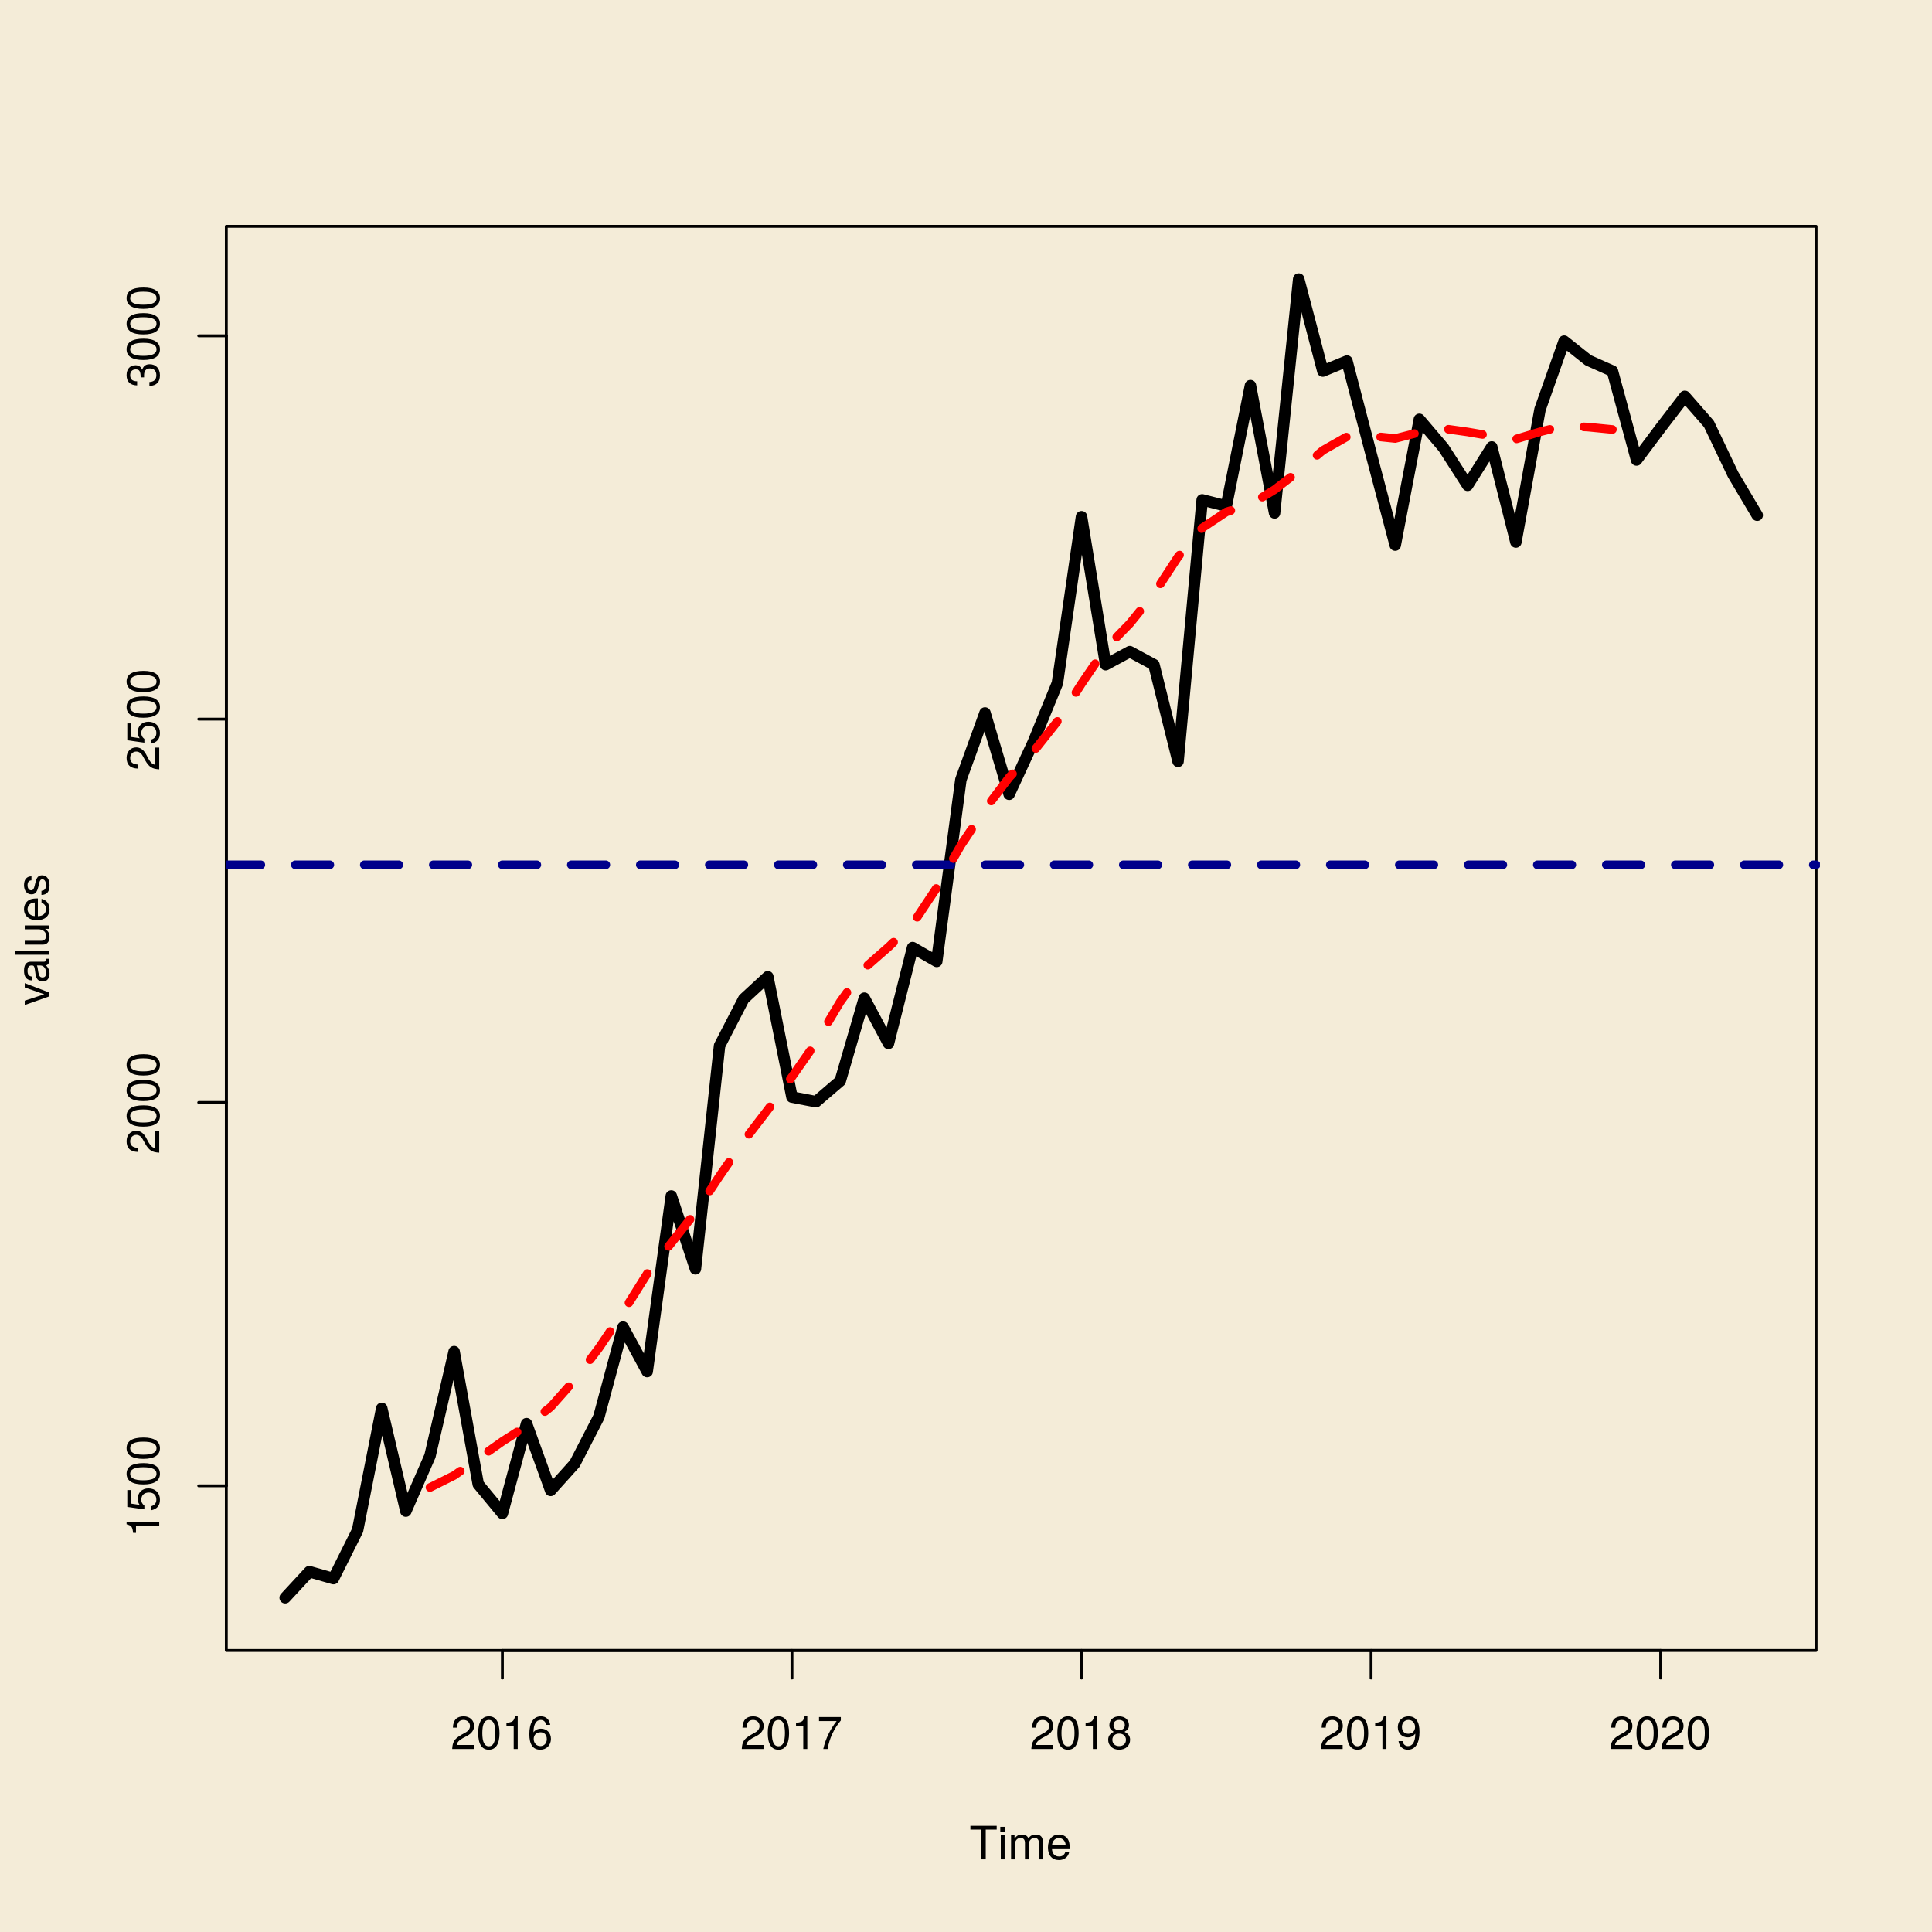
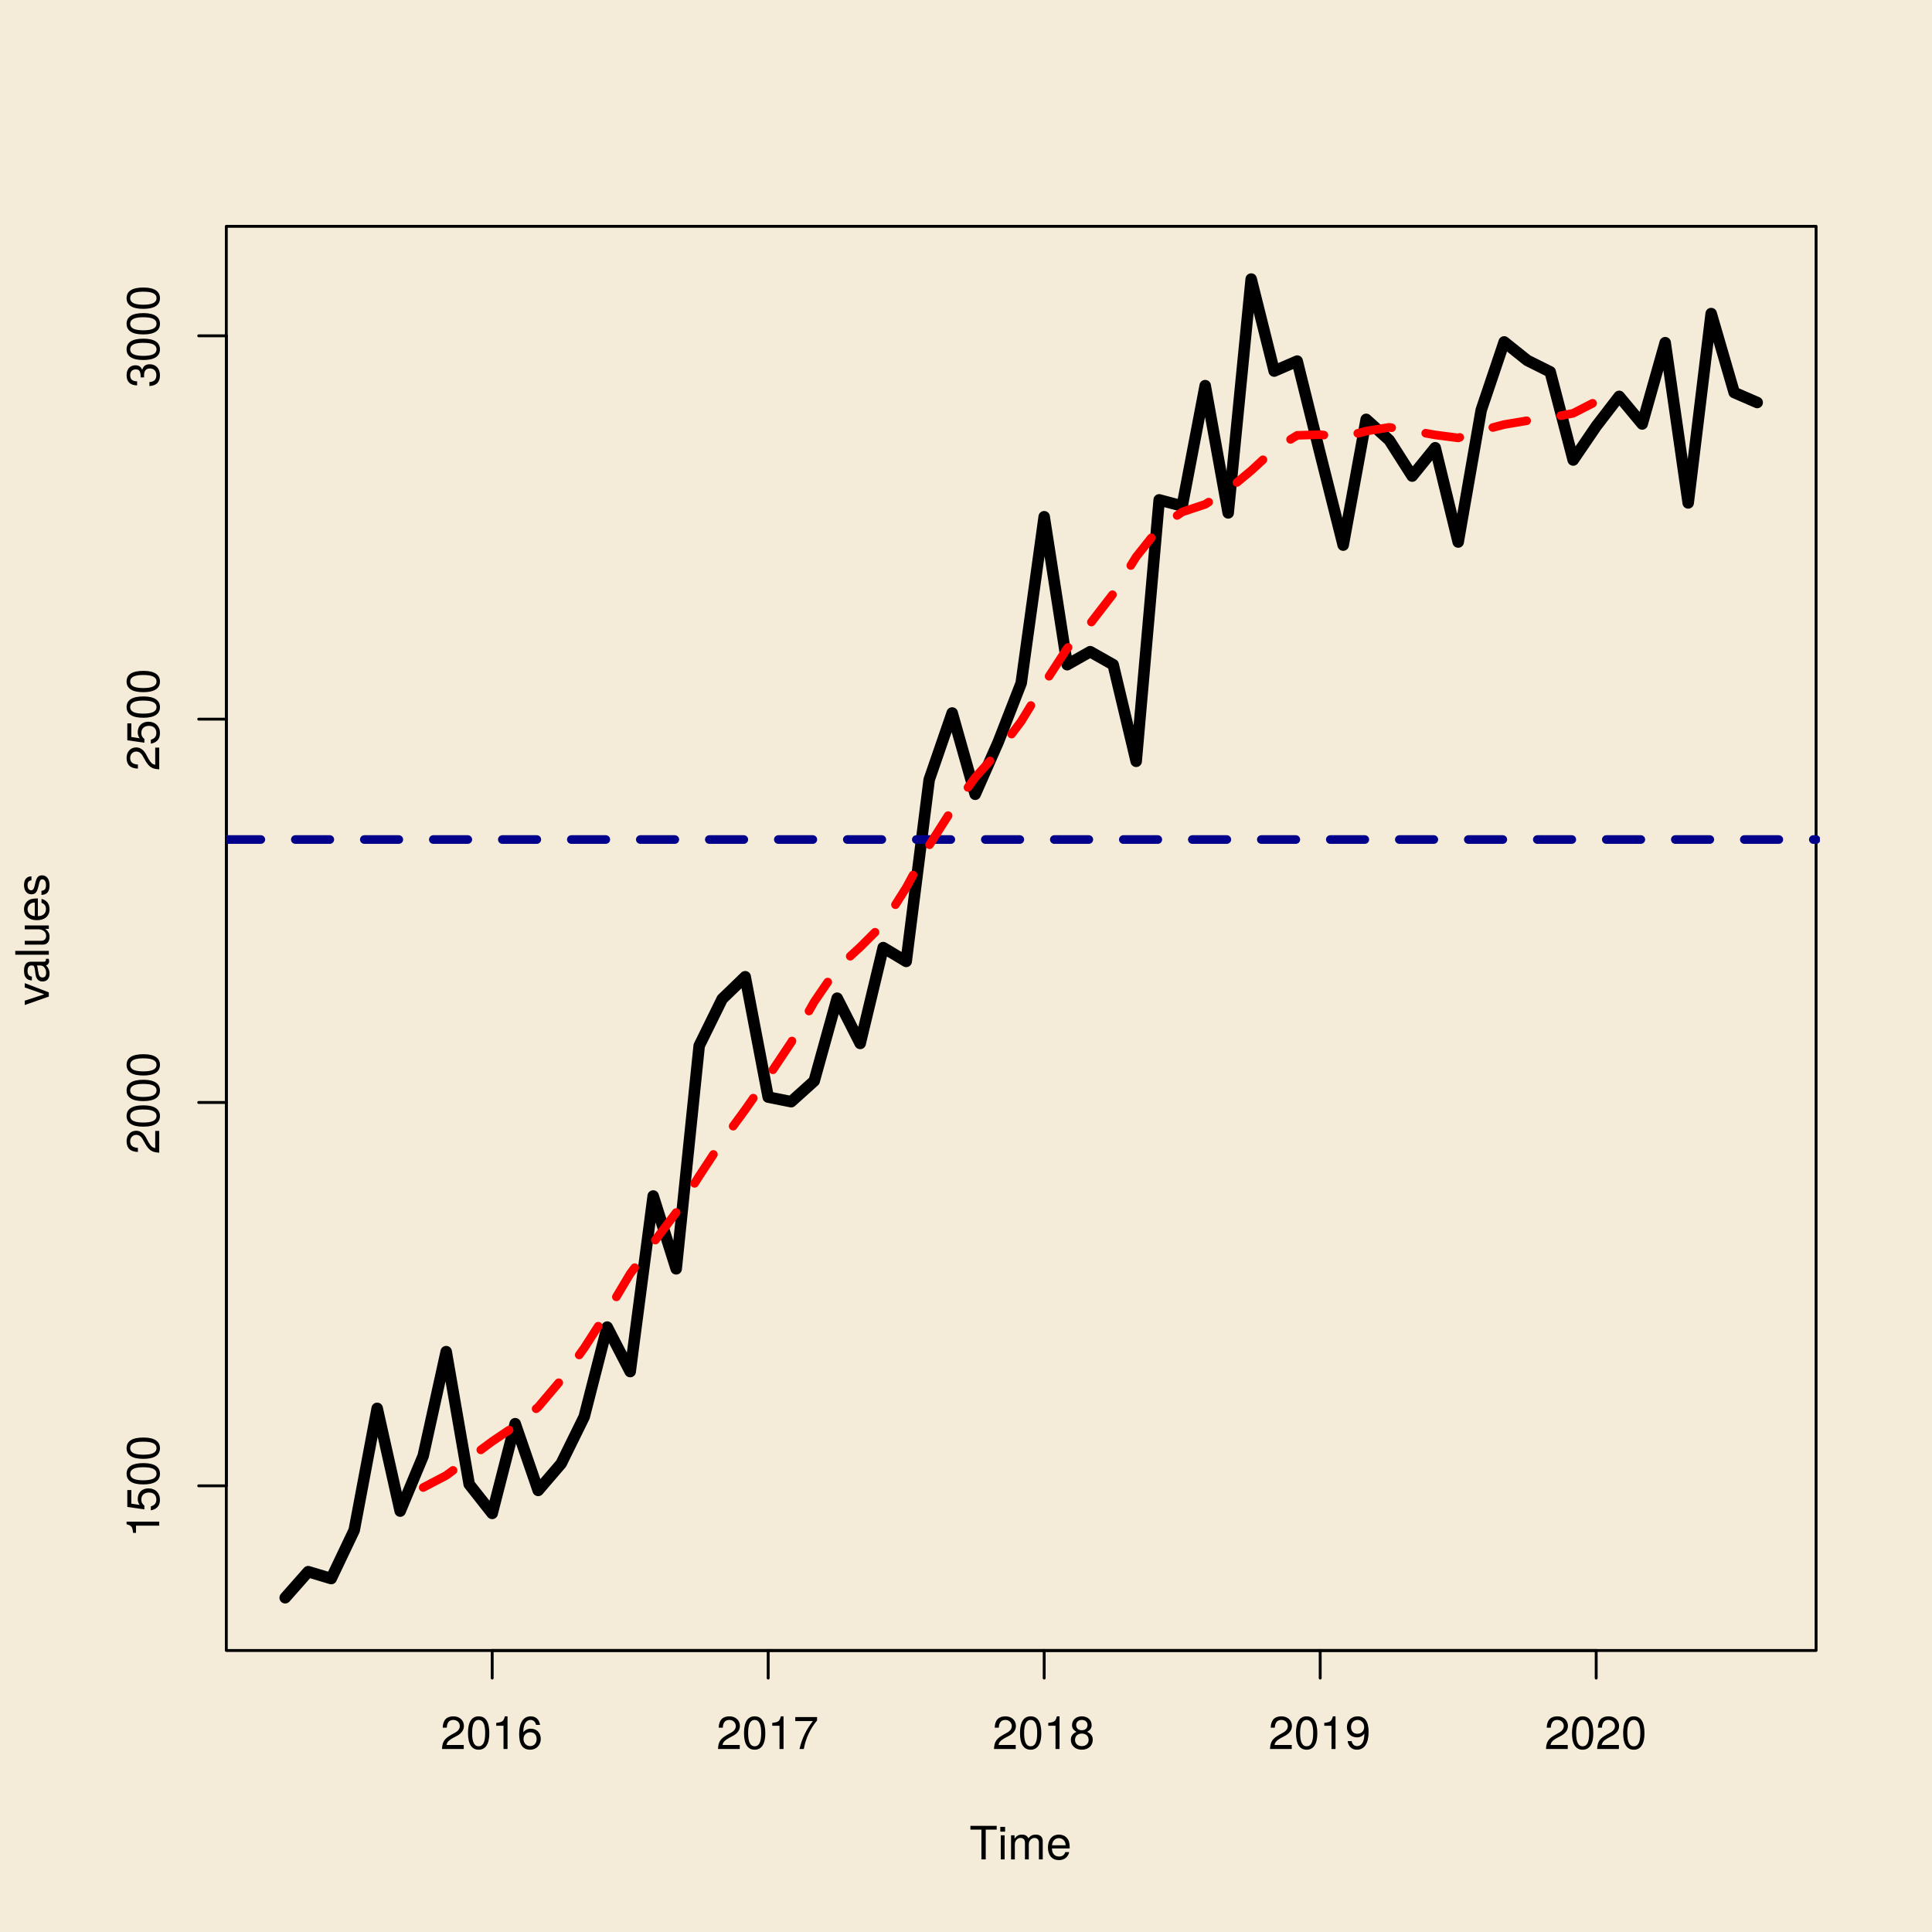
<svg xmlns="http://www.w3.org/2000/svg" xmlns:xlink="http://www.w3.org/1999/xlink" width="504pt" height="504pt" viewBox="0 0 504 504" version="1.1">
  <defs>
    <g>
      <symbol overflow="visible" id="glyph0-0">
        <path style="stroke:none;" d="" />
      </symbol>
      <symbol overflow="visible" id="glyph0-1">
        <path style="stroke:none;" d="M 7.109 -7.766 L 7.109 -8.75 L 0.25 -8.75 L 0.25 -7.766 L 3.125 -7.766 L 3.125 0 L 4.25 0 L 4.25 -7.766 Z M 7.109 -7.766 " />
      </symbol>
      <symbol overflow="visible" id="glyph0-2">
        <path style="stroke:none;" d="M 1.844 0 L 1.844 -6.281 L 0.844 -6.281 L 0.844 0 Z M 1.969 -7.234 L 1.969 -8.484 L 0.719 -8.484 L 0.719 -7.234 Z M 1.969 -7.234 " />
      </symbol>
      <symbol overflow="visible" id="glyph0-3">
        <path style="stroke:none;" d="M 9.125 0 L 9.125 -4.719 C 9.125 -5.844 8.5 -6.469 7.312 -6.469 C 6.484 -6.469 5.969 -6.219 5.391 -5.516 C 5.016 -6.188 4.516 -6.469 3.703 -6.469 C 2.859 -6.469 2.297 -6.156 1.766 -5.406 L 1.766 -6.281 L 0.859 -6.281 L 0.859 0 L 1.844 0 L 1.844 -3.953 C 1.844 -4.859 2.516 -5.594 3.328 -5.594 C 4.062 -5.594 4.484 -5.141 4.484 -4.328 L 4.484 0 L 5.484 0 L 5.484 -3.953 C 5.484 -4.859 6.156 -5.594 6.969 -5.594 C 7.703 -5.594 8.125 -5.125 8.125 -4.328 L 8.125 0 Z M 9.125 0 " />
      </symbol>
      <symbol overflow="visible" id="glyph0-4">
        <path style="stroke:none;" d="M 6.156 -2.859 C 6.156 -3.766 6.078 -4.344 5.906 -4.812 C 5.5 -5.844 4.531 -6.469 3.359 -6.469 C 1.609 -6.469 0.484 -5.172 0.484 -3.109 C 0.484 -1.047 1.578 0.188 3.344 0.188 C 4.781 0.188 5.766 -0.641 6.031 -1.906 L 5.016 -1.906 C 4.734 -1.078 4.172 -0.75 3.375 -0.75 C 2.328 -0.75 1.547 -1.422 1.531 -2.859 Z M 5.094 -3.75 C 5.094 -3.75 5.094 -3.703 5.078 -3.672 L 1.547 -3.672 C 1.625 -4.781 2.344 -5.547 3.344 -5.547 C 4.328 -5.547 5.094 -4.734 5.094 -3.75 Z M 5.094 -3.75 " />
      </symbol>
      <symbol overflow="visible" id="glyph0-5">
        <path style="stroke:none;" d="M 6.125 -6.016 C 6.125 -7.453 5.016 -8.516 3.406 -8.516 C 1.672 -8.516 0.656 -7.625 0.594 -5.562 L 1.656 -5.562 C 1.734 -6.984 2.328 -7.578 3.375 -7.578 C 4.328 -7.578 5.047 -6.906 5.047 -5.984 C 5.047 -5.312 4.656 -4.734 3.906 -4.312 L 2.797 -3.688 C 1.016 -2.672 0.5 -1.875 0.406 0 L 6.078 0 L 6.078 -1.047 L 1.594 -1.047 C 1.703 -1.734 2.094 -2.188 3.125 -2.797 L 4.328 -3.438 C 5.516 -4.078 6.125 -4.969 6.125 -6.016 Z M 6.125 -6.016 " />
      </symbol>
      <symbol overflow="visible" id="glyph0-6">
        <path style="stroke:none;" d="M 6.078 -4.094 C 6.078 -7.047 5.141 -8.516 3.297 -8.516 C 1.469 -8.516 0.516 -7.016 0.516 -4.156 C 0.516 -1.297 1.469 0.188 3.297 0.188 C 5.094 0.188 6.078 -1.297 6.078 -4.094 Z M 5 -4.188 C 5 -1.781 4.453 -0.703 3.281 -0.703 C 2.156 -0.703 1.594 -1.828 1.594 -4.156 C 1.594 -6.484 2.156 -7.578 3.297 -7.578 C 4.438 -7.578 5 -6.469 5 -4.188 Z M 5 -4.188 " />
      </symbol>
      <symbol overflow="visible" id="glyph0-7">
        <path style="stroke:none;" d="M 4.156 0 L 4.156 -8.516 L 3.469 -8.516 C 3.094 -7.203 2.859 -7.016 1.219 -6.812 L 1.219 -6.062 L 3.109 -6.062 L 3.109 0 Z M 4.156 0 " />
      </symbol>
      <symbol overflow="visible" id="glyph0-8">
        <path style="stroke:none;" d="M 6.156 -2.641 C 6.156 -4.219 5.078 -5.297 3.547 -5.297 C 2.719 -5.297 2.047 -4.969 1.594 -4.344 C 1.609 -6.422 2.281 -7.578 3.484 -7.578 C 4.234 -7.578 4.75 -7.109 4.922 -6.281 L 5.969 -6.281 C 5.766 -7.688 4.859 -8.516 3.562 -8.516 C 1.578 -8.516 0.516 -6.844 0.516 -3.875 C 0.516 -1.219 1.422 0.188 3.375 0.188 C 4.984 0.188 6.156 -0.969 6.156 -2.641 Z M 5.078 -2.562 C 5.078 -1.484 4.359 -0.75 3.391 -0.75 C 2.406 -0.75 1.656 -1.531 1.656 -2.609 C 1.656 -3.672 2.375 -4.359 3.422 -4.359 C 4.438 -4.359 5.078 -3.703 5.078 -2.562 Z M 5.078 -2.562 " />
      </symbol>
      <symbol overflow="visible" id="glyph0-9">
        <path style="stroke:none;" d="M 6.234 -7.438 L 6.234 -8.328 L 0.547 -8.328 L 0.547 -7.281 L 5.141 -7.281 C 3.453 -5.141 2.25 -2.656 1.656 0 L 2.781 0 C 3.25 -2.75 4.453 -5.312 6.234 -7.438 Z M 6.234 -7.438 " />
      </symbol>
      <symbol overflow="visible" id="glyph0-10">
        <path style="stroke:none;" d="M 6.156 -2.406 C 6.156 -3.344 5.672 -4.016 4.688 -4.469 C 5.562 -5 5.859 -5.438 5.859 -6.234 C 5.859 -7.578 4.812 -8.516 3.297 -8.516 C 1.797 -8.516 0.75 -7.578 0.75 -6.234 C 0.75 -5.453 1.031 -5.016 1.891 -4.469 C 0.922 -4.016 0.438 -3.344 0.438 -2.406 C 0.438 -0.859 1.625 0.188 3.297 0.188 C 4.984 0.188 6.156 -0.859 6.156 -2.406 Z M 4.781 -6.219 C 4.781 -5.422 4.188 -4.891 3.297 -4.891 C 2.406 -4.891 1.828 -5.422 1.828 -6.234 C 1.828 -7.047 2.406 -7.578 3.297 -7.578 C 4.203 -7.578 4.781 -7.047 4.781 -6.219 Z M 5.078 -2.391 C 5.078 -1.375 4.359 -0.75 3.281 -0.75 C 2.25 -0.75 1.531 -1.391 1.531 -2.391 C 1.531 -3.391 2.25 -4.016 3.297 -4.016 C 4.359 -4.016 5.078 -3.391 5.078 -2.391 Z M 5.078 -2.391 " />
      </symbol>
      <symbol overflow="visible" id="glyph0-11">
        <path style="stroke:none;" d="M 6.109 -4.453 C 6.109 -7.109 5.188 -8.516 3.234 -8.516 C 1.625 -8.516 0.453 -7.359 0.453 -5.688 C 0.453 -4.109 1.531 -3.031 3.078 -3.031 C 3.875 -3.031 4.469 -3.328 5.016 -3.984 C 5 -1.906 4.328 -0.75 3.125 -0.75 C 2.375 -0.75 1.859 -1.219 1.688 -2.047 L 0.641 -2.047 C 0.844 -0.641 1.75 0.188 3.047 0.188 C 5.047 0.188 6.109 -1.516 6.109 -4.453 Z M 4.953 -5.719 C 4.953 -4.672 4.219 -3.969 3.188 -3.969 C 2.172 -3.969 1.531 -4.625 1.531 -5.766 C 1.531 -6.859 2.25 -7.578 3.234 -7.578 C 4.219 -7.578 4.953 -6.812 4.953 -5.719 Z M 4.953 -5.719 " />
      </symbol>
      <symbol overflow="visible" id="glyph1-0">
        <path style="stroke:none;" d="" />
      </symbol>
      <symbol overflow="visible" id="glyph1-1">
        <path style="stroke:none;" d="M -6.281 -5.828 L -6.281 -4.703 L -1.188 -2.922 L -6.281 -1.25 L -6.281 -0.125 L 0 -2.328 L 0 -3.422 Z M -6.281 -5.828 " />
      </symbol>
      <symbol overflow="visible" id="glyph1-2">
        <path style="stroke:none;" d="M -0.031 -6.422 L -0.781 -6.422 C -0.75 -6.312 -0.75 -6.266 -0.75 -6.203 C -0.75 -5.859 -0.938 -5.656 -1.25 -5.656 L -4.75 -5.656 C -5.875 -5.656 -6.469 -4.844 -6.469 -3.297 C -6.469 -1.781 -5.875 -0.844 -4.422 -0.781 L -4.422 -1.781 C -5.203 -1.875 -5.547 -2.328 -5.547 -3.266 C -5.547 -4.156 -5.203 -4.672 -4.609 -4.672 L -4.344 -4.672 C -3.922 -4.672 -3.75 -4.422 -3.641 -3.625 C -3.469 -2.203 -3.422 -1.984 -3.266 -1.609 C -2.969 -0.875 -2.406 -0.5 -1.625 -0.5 C -0.484 -0.5 0.188 -1.297 0.188 -2.562 C 0.188 -3.375 -0.156 -4.156 -0.75 -4.703 C -0.266 -4.812 0.078 -5.25 0.078 -5.734 C 0.078 -5.938 0.062 -6.094 -0.031 -6.422 Z M -2.172 -4.672 C -1.266 -4.672 -0.703 -3.75 -0.703 -2.781 C -0.703 -2 -0.969 -1.547 -1.656 -1.547 C -2.312 -1.547 -2.609 -1.984 -2.766 -3.062 C -2.906 -4.109 -2.953 -4.328 -3.109 -4.672 Z M -2.172 -4.672 " />
      </symbol>
      <symbol overflow="visible" id="glyph1-3">
        <path style="stroke:none;" d="M 0 -1.812 L -8.75 -1.812 L -8.75 -0.812 L 0 -0.812 Z M 0 -1.812 " />
      </symbol>
      <symbol overflow="visible" id="glyph1-4">
        <path style="stroke:none;" d="M 0 -5.781 L -6.281 -5.781 L -6.281 -4.781 L -2.812 -4.781 C -1.531 -4.781 -0.703 -4.109 -0.703 -3.078 C -0.703 -2.281 -1.172 -1.781 -1.938 -1.781 L -6.281 -1.781 L -6.281 -0.781 L -1.531 -0.781 C -0.484 -0.781 0.188 -1.562 0.188 -2.781 C 0.188 -3.703 -0.141 -4.297 -0.969 -4.891 L 0 -4.891 Z M 0 -5.781 " />
      </symbol>
      <symbol overflow="visible" id="glyph1-5">
        <path style="stroke:none;" d="M -2.859 -6.156 C -3.766 -6.156 -4.344 -6.078 -4.812 -5.906 C -5.844 -5.5 -6.469 -4.531 -6.469 -3.359 C -6.469 -1.609 -5.172 -0.484 -3.109 -0.484 C -1.047 -0.484 0.188 -1.578 0.188 -3.344 C 0.188 -4.781 -0.641 -5.766 -1.906 -6.031 L -1.906 -5.016 C -1.078 -4.734 -0.75 -4.172 -0.75 -3.375 C -0.75 -2.328 -1.422 -1.547 -2.859 -1.531 Z M -3.75 -5.094 C -3.75 -5.094 -3.703 -5.094 -3.672 -5.078 L -3.672 -1.547 C -4.781 -1.625 -5.547 -2.344 -5.547 -3.344 C -5.547 -4.328 -4.734 -5.094 -3.75 -5.094 Z M -3.75 -5.094 " />
      </symbol>
      <symbol overflow="visible" id="glyph1-6">
        <path style="stroke:none;" d="M -1.766 -5.516 C -2.703 -5.516 -3.172 -4.984 -3.469 -3.734 L -3.703 -2.766 C -3.891 -1.953 -4.156 -1.609 -4.594 -1.609 C -5.172 -1.609 -5.547 -2.125 -5.547 -2.938 C -5.547 -3.75 -5.203 -4.172 -4.531 -4.203 L -4.531 -5.25 C -5.766 -5.25 -6.469 -4.422 -6.469 -2.969 C -6.469 -1.516 -5.719 -0.562 -4.547 -0.562 C -3.562 -0.562 -3.094 -1.062 -2.734 -2.562 L -2.516 -3.484 C -2.344 -4.188 -2.141 -4.469 -1.688 -4.469 C -1.094 -4.469 -0.75 -3.875 -0.75 -3 C -0.75 -2.094 -0.953 -1.594 -1.922 -1.469 L -1.922 -0.406 C -0.469 -0.453 0.188 -1.266 0.188 -2.922 C 0.188 -4.5 -0.547 -5.516 -1.766 -5.516 Z M -1.766 -5.516 " />
      </symbol>
      <symbol overflow="visible" id="glyph1-7">
        <path style="stroke:none;" d="M 0 -4.156 L -8.516 -4.156 L -8.516 -3.469 C -7.203 -3.094 -7.016 -2.859 -6.812 -1.219 L -6.062 -1.219 L -6.062 -3.109 L 0 -3.109 Z M 0 -4.156 " />
      </symbol>
      <symbol overflow="visible" id="glyph1-8">
        <path style="stroke:none;" d="M -2.812 -6.156 C -4.5 -6.156 -5.609 -5.047 -5.609 -3.406 C -5.609 -2.812 -5.453 -2.328 -5.094 -1.844 L -7.281 -2.172 L -7.281 -5.719 L -8.328 -5.719 L -8.328 -1.312 L -3.875 -0.688 L -3.875 -1.656 C -4.469 -2.141 -4.672 -2.562 -4.672 -3.219 C -4.672 -4.359 -3.938 -5.078 -2.672 -5.078 C -1.453 -5.078 -0.75 -4.375 -0.75 -3.219 C -0.75 -2.297 -1.219 -1.734 -2.188 -1.469 L -2.188 -0.422 C -0.484 -0.766 0.188 -1.734 0.188 -3.234 C 0.188 -4.953 -1.016 -6.156 -2.812 -6.156 Z M -2.812 -6.156 " />
      </symbol>
      <symbol overflow="visible" id="glyph1-9">
        <path style="stroke:none;" d="M -4.094 -6.078 C -7.047 -6.078 -8.516 -5.141 -8.516 -3.297 C -8.516 -1.469 -7.016 -0.516 -4.156 -0.516 C -1.297 -0.516 0.188 -1.469 0.188 -3.297 C 0.188 -5.094 -1.297 -6.078 -4.094 -6.078 Z M -4.188 -5 C -1.781 -5 -0.703 -4.453 -0.703 -3.281 C -0.703 -2.156 -1.828 -1.594 -4.156 -1.594 C -6.484 -1.594 -7.578 -2.156 -7.578 -3.297 C -7.578 -4.438 -6.469 -5 -4.188 -5 Z M -4.188 -5 " />
      </symbol>
      <symbol overflow="visible" id="glyph1-10">
        <path style="stroke:none;" d="M -6.016 -6.125 C -7.453 -6.125 -8.516 -5.016 -8.516 -3.406 C -8.516 -1.672 -7.625 -0.656 -5.562 -0.594 L -5.562 -1.656 C -6.984 -1.734 -7.578 -2.328 -7.578 -3.375 C -7.578 -4.328 -6.906 -5.047 -5.984 -5.047 C -5.312 -5.047 -4.734 -4.656 -4.312 -3.906 L -3.688 -2.797 C -2.672 -1.016 -1.875 -0.5 0 -0.406 L 0 -6.078 L -1.047 -6.078 L -1.047 -1.594 C -1.734 -1.703 -2.188 -2.094 -2.797 -3.125 L -3.438 -4.328 C -4.078 -5.516 -4.969 -6.125 -6.016 -6.125 Z M -6.016 -6.125 " />
      </symbol>
      <symbol overflow="visible" id="glyph1-11">
        <path style="stroke:none;" d="M -2.469 -6.078 C -3.5 -6.078 -4.109 -5.656 -4.453 -4.625 C -4.766 -5.422 -5.312 -5.812 -6.172 -5.812 C -7.625 -5.812 -8.516 -4.844 -8.516 -3.234 C -8.516 -1.516 -7.578 -0.594 -5.766 -0.562 L -5.766 -1.625 C -7.016 -1.641 -7.578 -2.156 -7.578 -3.234 C -7.578 -4.172 -7.031 -4.734 -6.125 -4.734 C -5.219 -4.734 -4.844 -4.344 -4.844 -2.656 L -3.953 -2.656 L -3.953 -3.234 C -3.953 -4.391 -3.406 -4.984 -2.453 -4.984 C -1.391 -4.984 -0.75 -4.328 -0.75 -3.234 C -0.75 -2.078 -1.328 -1.516 -2.562 -1.438 L -2.562 -0.391 C -0.672 -0.516 0.188 -1.453 0.188 -3.188 C 0.188 -4.938 -0.859 -6.078 -2.469 -6.078 Z M -2.469 -6.078 " />
      </symbol>
    </g>
    <clipPath id="clip1">
-       <path d="M 59.039 224 L 474.758 224 L 474.758 227 L 59.039 227 Z M 59.039 224 " />
+       <path d="M 59.039 217 L 474.758 217 L 474.758 221 L 59.039 221 Z M 59.039 217 " />
    </clipPath>
  </defs>
  <g id="surface1">
    <rect x="0" y="0" width="504" height="504" style="fill:rgb(95.686%,92.549%,84.706%);fill-opacity:1;stroke:none;" />
-     <path style="fill:none;stroke-width:3;stroke-linecap:round;stroke-linejoin:round;stroke:rgb(0%,0%,0%);stroke-opacity:1;stroke-miterlimit:10;" d="M 74.398 416.801 L 80.695 410 L 86.988 411.801 L 93.285 399.199 L 99.582 367.398 L 105.875 394.199 L 112.172 379.801 L 118.465 352.602 L 124.762 387.199 L 131.055 394.801 L 137.352 371.398 L 143.645 388.801 L 149.941 381.801 L 156.234 369.602 L 162.531 346.199 L 168.828 357.801 L 175.121 312 L 181.418 331 L 187.711 272.801 L 194.008 260.602 L 200.301 254.801 L 206.598 286.199 L 212.891 287.398 L 219.188 282 L 225.48 260.398 L 231.777 272.199 L 238.07 247.199 L 244.367 250.801 L 250.664 203.398 L 256.957 186 L 263.254 207.199 L 269.547 193.602 L 275.844 178.199 L 282.137 134.801 L 288.434 173.398 L 294.727 170 L 301.023 173.398 L 307.316 198.602 L 313.613 130.398 L 319.906 132 L 326.203 100.602 L 332.5 133.801 L 338.793 72.801 L 345.09 96.801 L 351.383 94.199 L 357.68 118.398 L 363.973 142.199 L 370.27 109.398 L 376.562 116.801 L 382.859 126.602 L 389.152 116.602 L 395.449 141.398 L 401.746 106.801 L 408.039 89 L 414.336 94 L 420.629 96.801 L 426.926 120 L 433.219 111.602 L 439.516 103.398 L 445.809 110.602 L 452.105 123.801 L 458.398 134.398 " />
+     <path style="fill:none;stroke-width:3;stroke-linecap:round;stroke-linejoin:round;stroke:rgb(0%,0%,0%);stroke-opacity:1;stroke-miterlimit:10;" d="M 74.398 416.801 L 80.398 410 L 86.398 411.801 L 92.398 399.199 L 98.398 367.398 L 104.398 394.199 L 110.398 379.801 L 116.398 352.602 L 122.398 387.199 L 128.398 394.801 L 134.398 371.398 L 140.398 388.801 L 146.398 381.801 L 152.398 369.602 L 158.398 346.199 L 164.398 357.801 L 170.398 312 L 176.398 331 L 182.398 272.801 L 188.398 260.602 L 194.398 254.801 L 200.398 286.199 L 206.398 287.398 L 212.398 282 L 218.398 260.398 L 224.398 272.199 L 230.398 247.199 L 236.398 250.801 L 242.398 203.398 L 248.398 186 L 254.398 207.199 L 260.398 193.602 L 266.398 178.199 L 272.398 134.801 L 278.398 173.398 L 284.398 170 L 290.398 173.398 L 296.398 198.602 L 302.398 130.398 L 308.398 132 L 314.398 100.602 L 320.398 133.801 L 326.398 72.801 L 332.398 96.801 L 338.398 94.199 L 344.398 118.398 L 350.398 142.199 L 356.398 109.398 L 362.398 114.801 L 368.398 124.199 L 374.398 116.801 L 380.398 141.398 L 386.398 107 L 392.398 89.199 L 398.398 94 L 404.398 97 L 410.398 120 L 416.398 111.199 L 422.398 103.398 L 428.398 110.602 L 434.398 89.398 L 440.398 131.199 L 446.398 81.801 L 452.398 102.398 L 458.398 105 " />
    <g style="fill:rgb(0%,0%,0%);fill-opacity:1;">
      <use xlink:href="#glyph0-1" x="252.898" y="485.058" />
      <use xlink:href="#glyph0-2" x="260.23" y="485.058" />
      <use xlink:href="#glyph0-3" x="262.895" y="485.058" />
      <use xlink:href="#glyph0-4" x="272.891" y="485.058" />
    </g>
    <g style="fill:rgb(0%,0%,0%);fill-opacity:1;">
      <use xlink:href="#glyph1-1" x="12.737" y="262.301" />
      <use xlink:href="#glyph1-2" x="12.737" y="256.541" />
      <use xlink:href="#glyph1-3" x="12.737" y="249.869" />
      <use xlink:href="#glyph1-4" x="12.737" y="247.205" />
      <use xlink:href="#glyph1-5" x="12.737" y="240.533" />
      <use xlink:href="#glyph1-6" x="12.737" y="233.861" />
    </g>
-     <path style="fill:none;stroke-width:0.75;stroke-linecap:round;stroke-linejoin:round;stroke:rgb(0%,0%,0%);stroke-opacity:1;stroke-miterlimit:10;" d="M 131.055 430.559 L 433.219 430.559 " />
-     <path style="fill:none;stroke-width:0.75;stroke-linecap:round;stroke-linejoin:round;stroke:rgb(0%,0%,0%);stroke-opacity:1;stroke-miterlimit:10;" d="M 131.055 430.559 L 131.055 437.762 " />
-     <path style="fill:none;stroke-width:0.75;stroke-linecap:round;stroke-linejoin:round;stroke:rgb(0%,0%,0%);stroke-opacity:1;stroke-miterlimit:10;" d="M 206.598 430.559 L 206.598 437.762 " />
-     <path style="fill:none;stroke-width:0.75;stroke-linecap:round;stroke-linejoin:round;stroke:rgb(0%,0%,0%);stroke-opacity:1;stroke-miterlimit:10;" d="M 282.137 430.559 L 282.137 437.762 " />
-     <path style="fill:none;stroke-width:0.75;stroke-linecap:round;stroke-linejoin:round;stroke:rgb(0%,0%,0%);stroke-opacity:1;stroke-miterlimit:10;" d="M 357.68 430.559 L 357.68 437.762 " />
-     <path style="fill:none;stroke-width:0.75;stroke-linecap:round;stroke-linejoin:round;stroke:rgb(0%,0%,0%);stroke-opacity:1;stroke-miterlimit:10;" d="M 433.219 430.559 L 433.219 437.762 " />
+     <path style="fill:none;stroke-width:0.75;stroke-linecap:round;stroke-linejoin:round;stroke:rgb(0%,0%,0%);stroke-opacity:1;stroke-miterlimit:10;" d="M 128.398 430.559 L 416.398 430.559 " />
+     <path style="fill:none;stroke-width:0.75;stroke-linecap:round;stroke-linejoin:round;stroke:rgb(0%,0%,0%);stroke-opacity:1;stroke-miterlimit:10;" d="M 128.398 430.559 L 128.398 437.762 " />
+     <path style="fill:none;stroke-width:0.75;stroke-linecap:round;stroke-linejoin:round;stroke:rgb(0%,0%,0%);stroke-opacity:1;stroke-miterlimit:10;" d="M 200.398 430.559 L 200.398 437.762 " />
+     <path style="fill:none;stroke-width:0.75;stroke-linecap:round;stroke-linejoin:round;stroke:rgb(0%,0%,0%);stroke-opacity:1;stroke-miterlimit:10;" d="M 272.398 430.559 L 272.398 437.762 " />
+     <path style="fill:none;stroke-width:0.75;stroke-linecap:round;stroke-linejoin:round;stroke:rgb(0%,0%,0%);stroke-opacity:1;stroke-miterlimit:10;" d="M 344.398 430.559 L 344.398 437.762 " />
+     <path style="fill:none;stroke-width:0.75;stroke-linecap:round;stroke-linejoin:round;stroke:rgb(0%,0%,0%);stroke-opacity:1;stroke-miterlimit:10;" d="M 416.398 430.559 L 416.398 437.762 " />
    <g style="fill:rgb(0%,0%,0%);fill-opacity:1;">
-       <use xlink:href="#glyph0-5" x="117.555" y="456.257" />
-       <use xlink:href="#glyph0-6" x="124.227" y="456.257" />
-       <use xlink:href="#glyph0-7" x="130.898" y="456.257" />
-       <use xlink:href="#glyph0-8" x="137.57" y="456.257" />
+       <use xlink:href="#glyph0-5" x="114.898" y="456.257" />
+       <use xlink:href="#glyph0-6" x="121.57" y="456.257" />
+       <use xlink:href="#glyph0-7" x="128.242" y="456.257" />
+       <use xlink:href="#glyph0-8" x="134.914" y="456.257" />
    </g>
    <g style="fill:rgb(0%,0%,0%);fill-opacity:1;">
-       <use xlink:href="#glyph0-5" x="193.098" y="456.257" />
-       <use xlink:href="#glyph0-6" x="199.77" y="456.257" />
-       <use xlink:href="#glyph0-7" x="206.441" y="456.257" />
-       <use xlink:href="#glyph0-9" x="213.113" y="456.257" />
+       <use xlink:href="#glyph0-5" x="186.898" y="456.257" />
+       <use xlink:href="#glyph0-6" x="193.57" y="456.257" />
+       <use xlink:href="#glyph0-7" x="200.242" y="456.257" />
+       <use xlink:href="#glyph0-9" x="206.914" y="456.257" />
    </g>
    <g style="fill:rgb(0%,0%,0%);fill-opacity:1;">
-       <use xlink:href="#glyph0-5" x="268.637" y="456.257" />
-       <use xlink:href="#glyph0-6" x="275.309" y="456.257" />
-       <use xlink:href="#glyph0-7" x="281.98" y="456.257" />
-       <use xlink:href="#glyph0-10" x="288.652" y="456.257" />
+       <use xlink:href="#glyph0-5" x="258.898" y="456.257" />
+       <use xlink:href="#glyph0-6" x="265.57" y="456.257" />
+       <use xlink:href="#glyph0-7" x="272.242" y="456.257" />
+       <use xlink:href="#glyph0-10" x="278.914" y="456.257" />
    </g>
    <g style="fill:rgb(0%,0%,0%);fill-opacity:1;">
-       <use xlink:href="#glyph0-5" x="344.18" y="456.257" />
-       <use xlink:href="#glyph0-6" x="350.852" y="456.257" />
-       <use xlink:href="#glyph0-7" x="357.523" y="456.257" />
-       <use xlink:href="#glyph0-11" x="364.195" y="456.257" />
+       <use xlink:href="#glyph0-5" x="330.898" y="456.257" />
+       <use xlink:href="#glyph0-6" x="337.57" y="456.257" />
+       <use xlink:href="#glyph0-7" x="344.242" y="456.257" />
+       <use xlink:href="#glyph0-11" x="350.914" y="456.257" />
    </g>
    <g style="fill:rgb(0%,0%,0%);fill-opacity:1;">
-       <use xlink:href="#glyph0-5" x="419.719" y="456.257" />
-       <use xlink:href="#glyph0-6" x="426.391" y="456.257" />
-       <use xlink:href="#glyph0-5" x="433.062" y="456.257" />
-       <use xlink:href="#glyph0-6" x="439.734" y="456.257" />
+       <use xlink:href="#glyph0-5" x="402.898" y="456.257" />
+       <use xlink:href="#glyph0-6" x="409.57" y="456.257" />
+       <use xlink:href="#glyph0-5" x="416.242" y="456.257" />
+       <use xlink:href="#glyph0-6" x="422.914" y="456.257" />
    </g>
    <path style="fill:none;stroke-width:0.75;stroke-linecap:round;stroke-linejoin:round;stroke:rgb(0%,0%,0%);stroke-opacity:1;stroke-miterlimit:10;" d="M 59.039 387.602 L 59.039 87.602 " />
    <path style="fill:none;stroke-width:0.75;stroke-linecap:round;stroke-linejoin:round;stroke:rgb(0%,0%,0%);stroke-opacity:1;stroke-miterlimit:10;" d="M 59.039 387.602 L 51.84 387.602 " />
    <path style="fill:none;stroke-width:0.75;stroke-linecap:round;stroke-linejoin:round;stroke:rgb(0%,0%,0%);stroke-opacity:1;stroke-miterlimit:10;" d="M 59.039 287.602 L 51.84 287.602 " />
    <path style="fill:none;stroke-width:0.75;stroke-linecap:round;stroke-linejoin:round;stroke:rgb(0%,0%,0%);stroke-opacity:1;stroke-miterlimit:10;" d="M 59.039 187.602 L 51.84 187.602 " />
    <path style="fill:none;stroke-width:0.75;stroke-linecap:round;stroke-linejoin:round;stroke:rgb(0%,0%,0%);stroke-opacity:1;stroke-miterlimit:10;" d="M 59.039 87.602 L 51.84 87.602 " />
    <g style="fill:rgb(0%,0%,0%);fill-opacity:1;">
      <use xlink:href="#glyph1-7" x="41.538" y="401.102" />
      <use xlink:href="#glyph1-8" x="41.538" y="394.43" />
      <use xlink:href="#glyph1-9" x="41.538" y="387.758" />
      <use xlink:href="#glyph1-9" x="41.538" y="381.086" />
    </g>
    <g style="fill:rgb(0%,0%,0%);fill-opacity:1;">
      <use xlink:href="#glyph1-10" x="41.538" y="301.102" />
      <use xlink:href="#glyph1-9" x="41.538" y="294.43" />
      <use xlink:href="#glyph1-9" x="41.538" y="287.758" />
      <use xlink:href="#glyph1-9" x="41.538" y="281.086" />
    </g>
    <g style="fill:rgb(0%,0%,0%);fill-opacity:1;">
      <use xlink:href="#glyph1-10" x="41.538" y="201.102" />
      <use xlink:href="#glyph1-8" x="41.538" y="194.43" />
      <use xlink:href="#glyph1-9" x="41.538" y="187.758" />
      <use xlink:href="#glyph1-9" x="41.538" y="181.086" />
    </g>
    <g style="fill:rgb(0%,0%,0%);fill-opacity:1;">
      <use xlink:href="#glyph1-11" x="41.538" y="101.102" />
      <use xlink:href="#glyph1-9" x="41.538" y="94.43" />
      <use xlink:href="#glyph1-9" x="41.538" y="87.758" />
      <use xlink:href="#glyph1-9" x="41.538" y="81.086" />
    </g>
    <path style="fill:none;stroke-width:0.75;stroke-linecap:round;stroke-linejoin:round;stroke:rgb(0%,0%,0%);stroke-opacity:1;stroke-miterlimit:10;" d="M 59.039 430.559 L 473.762 430.559 L 473.762 59.039 L 59.039 59.039 L 59.039 430.559 " />
    <g clip-path="url(#clip1)" clip-rule="nonzero">
-       <path style="fill:none;stroke-width:2.25;stroke-linecap:round;stroke-linejoin:round;stroke:rgb(0%,0%,54.51%);stroke-opacity:1;stroke-dasharray:9,9;stroke-miterlimit:10;" d="M 59.039 225.609 L 473.762 225.609 " />
+       <path style="fill:none;stroke-width:2.25;stroke-linecap:round;stroke-linejoin:round;stroke:rgb(0%,0%,54.51%);stroke-opacity:1;stroke-dasharray:9,9;stroke-miterlimit:10;" d="M 59.039 219.008 L 473.762 219.008 " />
    </g>
-     <path style="fill:none;stroke-width:2.25;stroke-linecap:round;stroke-linejoin:round;stroke:rgb(100%,0%,0%);stroke-opacity:1;stroke-dasharray:9,9;stroke-miterlimit:10;" d="M 112.172 388.043 L 118.465 384.898 L 124.762 380.484 L 131.055 376.023 L 137.352 371.992 L 143.645 367.051 L 149.941 359.957 L 156.234 351.668 L 162.531 342.316 L 168.828 332.273 L 175.121 324.25 L 181.418 316.301 L 187.711 306.793 L 194.008 297.676 L 200.301 289.492 L 206.598 280.91 L 212.891 271.926 L 219.188 261.359 L 225.48 252.582 L 231.777 247.059 L 238.07 241.074 L 244.367 231.574 L 250.664 220.516 L 256.957 211.102 L 263.254 202.809 L 269.547 196.117 L 275.844 188.184 L 282.137 178.367 L 288.434 169.133 L 294.727 162.676 L 301.023 154.898 L 307.316 145.266 L 313.613 137.734 L 319.906 133.551 L 326.203 131.566 L 332.5 127.742 L 338.793 122.859 L 345.09 117.5 L 351.383 113.926 L 357.68 113.742 L 363.973 114.391 L 370.27 112.785 L 376.562 111.801 L 382.859 112.684 L 389.152 113.758 L 395.449 114.551 L 401.746 112.648 L 408.039 111.082 L 414.336 111.426 L 420.629 112.043 " />
+     <path style="fill:none;stroke-width:2.25;stroke-linecap:round;stroke-linejoin:round;stroke:rgb(100%,0%,0%);stroke-opacity:1;stroke-dasharray:9,9;stroke-miterlimit:10;" d="M 110.398 388.043 L 116.398 384.898 L 122.398 380.484 L 128.398 376.023 L 134.398 371.992 L 140.398 367.051 L 146.398 359.957 L 152.398 351.668 L 158.398 342.316 L 164.398 332.273 L 170.398 324.25 L 176.398 316.301 L 182.398 306.793 L 188.398 297.676 L 194.398 289.492 L 200.398 280.91 L 206.398 271.926 L 212.398 261.359 L 218.398 252.582 L 224.398 247.059 L 230.398 241.074 L 236.398 231.574 L 242.398 220.516 L 248.398 211.102 L 254.398 202.809 L 260.398 196.117 L 266.398 188.184 L 272.398 178.367 L 278.398 169.133 L 284.398 162.676 L 290.398 154.898 L 296.398 145.266 L 302.398 137.734 L 308.398 133.551 L 314.398 131.566 L 320.398 127.742 L 326.398 122.773 L 332.398 117.234 L 338.398 113.566 L 344.398 113.391 L 350.398 114.051 L 356.398 112.457 L 362.398 111.484 L 368.398 112.375 L 374.398 113.457 L 380.398 114.234 L 386.398 112.316 L 392.398 110.75 L 398.398 109.742 L 404.398 108.977 L 410.398 107.809 L 416.398 104.727 L 422.398 103.016 " />
  </g>
</svg>
